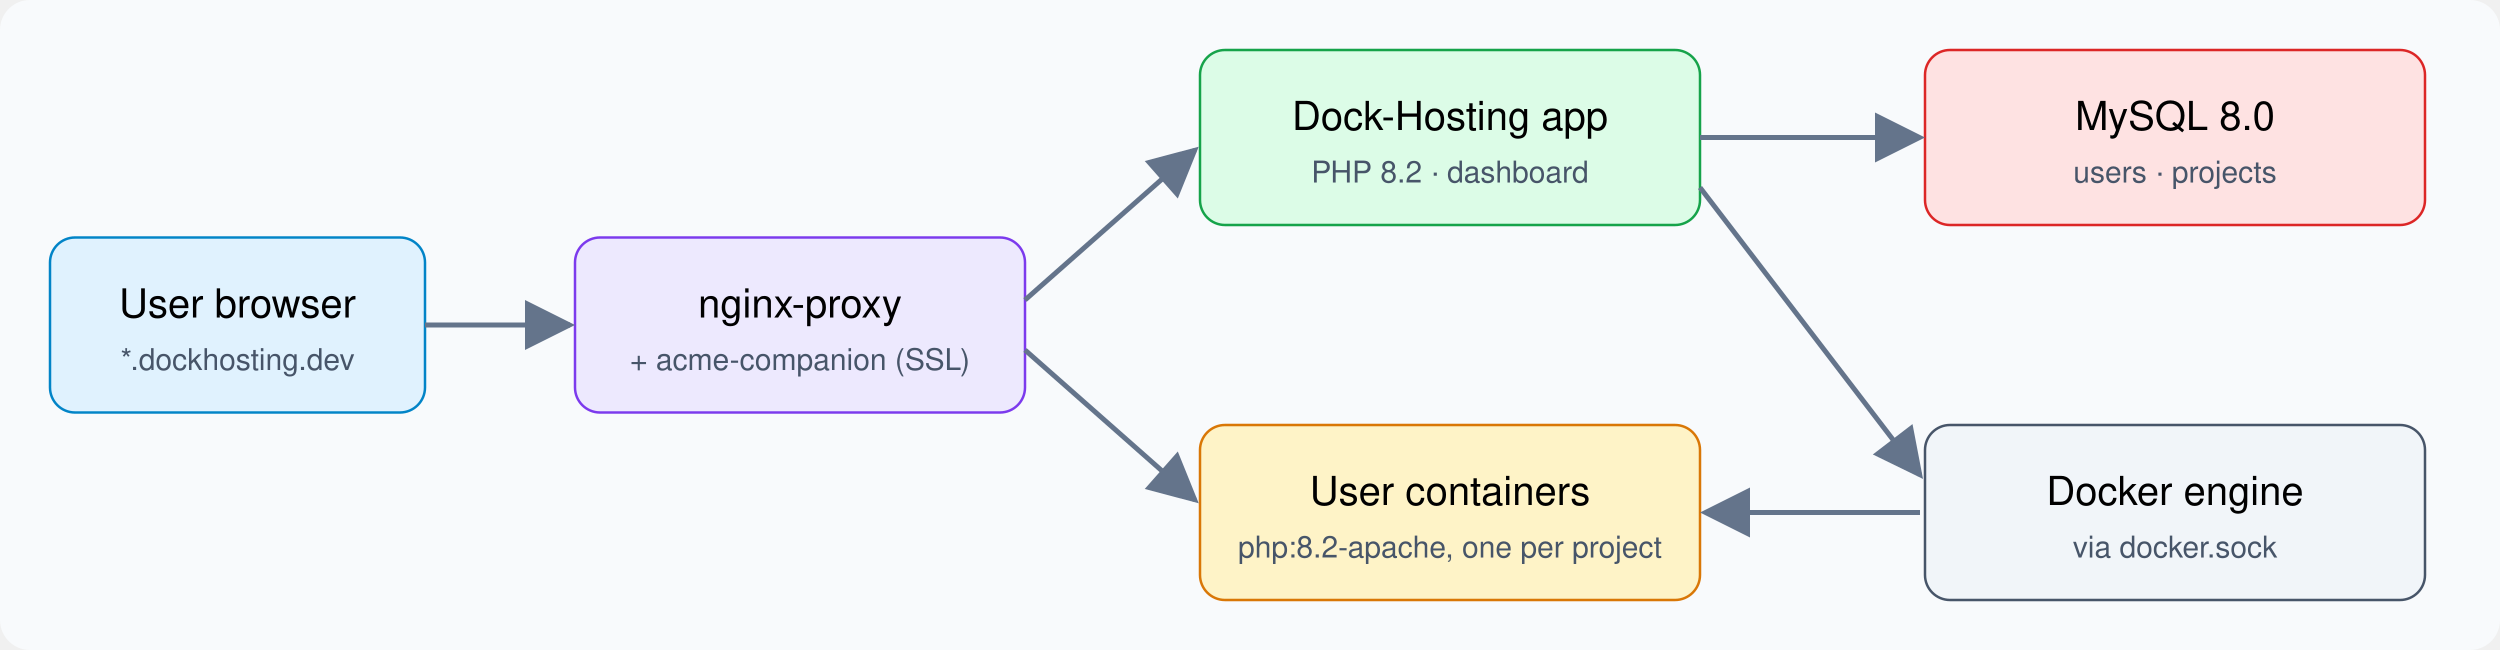
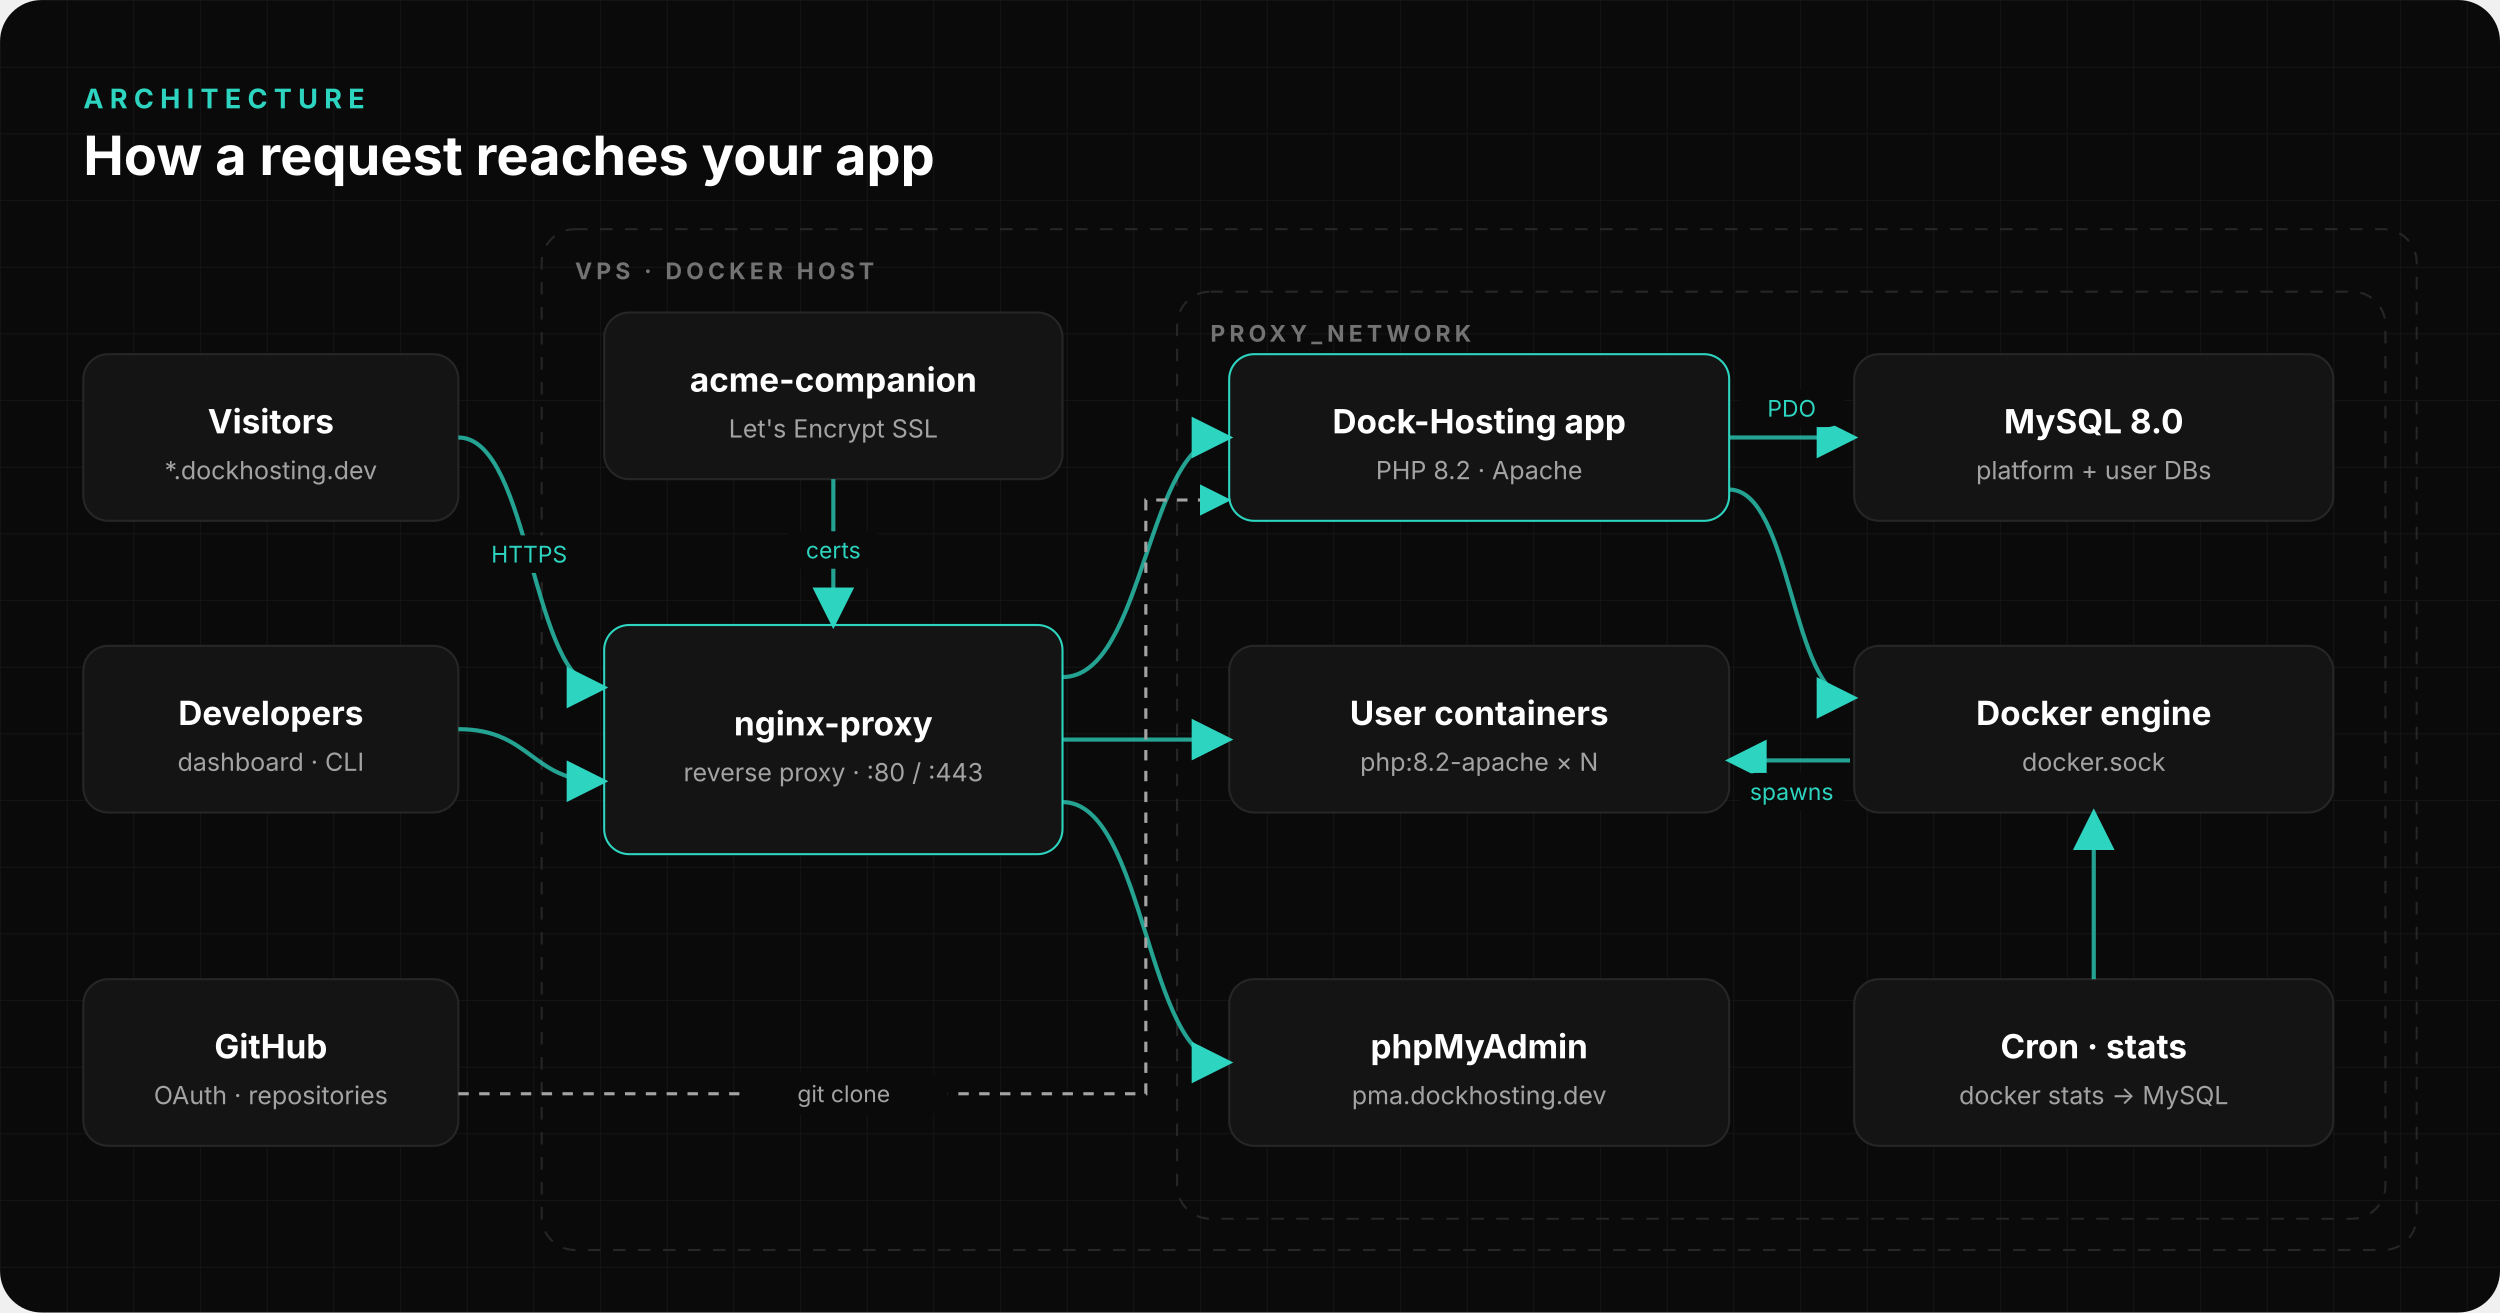
- <svg xmlns="http://www.w3.org/2000/svg" width="1000" height="260" viewBox="0 0 1000 260" font-family="Segoe UI,Helvetica,Arial,sans-serif">
+ <svg xmlns="http://www.w3.org/2000/svg" width="1200" height="630" viewBox="0 0 1200 630" font-family="Inter,Segoe UI,Helvetica,Arial,sans-serif">
  <defs>
-     <marker id="a" markerWidth="10" markerHeight="10" refX="9" refY="5" orient="auto">
-       <path d="M0,0 L10,5 L0,10z" fill="#64748b" />
+     <linearGradient id="tg" x1="0" y1="0" x2="1" y2="1">
+       <stop offset="0" stop-color="#2dd4bf" />
+       <stop offset="1" stop-color="#14b8a6" />
+     </linearGradient>
+     <radialGradient id="glow" cx=".5" cy=".5" r=".5">
+       <stop offset="0" stop-color="#2dd4bf" stop-opacity=".22" />
+       <stop offset="1" stop-color="#2dd4bf" stop-opacity="0" />
+     </radialGradient>
+     <pattern id="grid" width="32" height="32" patternUnits="userSpaceOnUse">
+       <path d="M32 0H0V32" fill="none" stroke="#ffffff" stroke-opacity=".04" />
+     </pattern>
+     <marker id="ar" markerWidth="10" markerHeight="10" refX="8" refY="5" orient="auto">
+       <path d="M0,0 L10,5 L0,10z" fill="#2dd4bf" />
    </marker>
+     <filter id="sh" x="-50%" y="-50%" width="200%" height="200%">
+       <feDropShadow dx="0" dy="0" stdDeviation="10" flood-color="#2dd4bf" flood-opacity=".35" />
+     </filter>
  </defs>
-   <rect width="1000" height="260" rx="12" fill="#f8fafc" />
-   <g font-size="16" text-anchor="middle">
-     <rect x="20" y="95" width="150" height="70" rx="10" fill="#e0f2fe" stroke="#0284c7" />
-     <text x="95" y="127">User browser</text>
-     <text x="95" y="148" font-size="12" fill="#475569">*.dockhosting.dev</text>
-     <rect x="230" y="95" width="180" height="70" rx="10" fill="#ede9fe" stroke="#7c3aed" />
-     <text x="320" y="127">nginx-proxy</text>
-     <text x="320" y="148" font-size="12" fill="#475569">+ acme-companion (SSL)</text>
-     <rect x="480" y="20" width="200" height="70" rx="10" fill="#dcfce7" stroke="#16a34a" />
-     <text x="580" y="52">Dock-Hosting app</text>
-     <text x="580" y="73" font-size="12" fill="#475569">PHP 8.2 · dashboard</text>
-     <rect x="480" y="170" width="200" height="70" rx="10" fill="#fef3c7" stroke="#d97706" />
-     <text x="580" y="202">User containers</text>
-     <text x="580" y="223" font-size="12" fill="#475569">php:8.2-apache, one per project</text>
-     <rect x="770" y="20" width="200" height="70" rx="10" fill="#fee2e2" stroke="#dc2626" />
-     <text x="870" y="52">MySQL 8.0</text>
-     <text x="870" y="73" font-size="12" fill="#475569">users · projects</text>
-     <rect x="770" y="170" width="200" height="70" rx="10" fill="#f1f5f9" stroke="#475569" />
-     <text x="870" y="202">Docker engine</text>
-     <text x="870" y="223" font-size="12" fill="#475569">via docker.sock</text>
+   <rect width="1200" height="630" rx="20" fill="#0a0a0a" />
+   <rect width="1200" height="630" rx="20" fill="url(#grid)" />
+   <text x="40" y="52" font-size="13" font-weight="700" letter-spacing="3" fill="#2dd4bf">ARCHITECTURE</text>
+   <text x="40" y="84" font-size="26" font-weight="700" fill="#fff">How a request reaches your app</text>
+   <rect x="260" y="110" width="900" height="490" rx="16" fill="none" stroke="#262626" stroke-dasharray="6 6" />
+   <text x="276" y="134" font-size="11" font-weight="700" letter-spacing="2" fill="#737373">VPS · DOCKER HOST</text>
+   <rect x="565" y="140" width="580" height="445" rx="16" fill="none" stroke="#262626" stroke-dasharray="6 6" />
+   <text x="581" y="164" font-size="11" font-weight="700" letter-spacing="2" fill="#737373">PROXY_NETWORK</text>
+   <g transform="translate(40,170)">
+     <rect width="180" height="80" rx="12" fill="#141414" stroke="#262626" />
+     <text x="90.0" y="38.0" text-anchor="middle" font-size="16" font-weight="700" fill="#fff">Visitors</text>
+     <text x="90.0" y="60.0" text-anchor="middle" font-size="12" fill="#a3a3a3">*.dockhosting.dev</text>
  </g>
-   <g stroke="#64748b" stroke-width="2" fill="none" marker-end="url(#a)">
-     <path d="M170 130 H228" />
-     <path d="M410 120 L478 60" />
-     <path d="M410 140 L478 200" />
-     <path d="M680 55 H768" />
-     <path d="M680 75 L768 190" />
-     <path d="M768 205 H682" />
+   <g transform="translate(40,310)">
+     <rect width="180" height="80" rx="12" fill="#141414" stroke="#262626" />
+     <text x="90.0" y="38.0" text-anchor="middle" font-size="16" font-weight="700" fill="#fff">Developers</text>
+     <text x="90.0" y="60.0" text-anchor="middle" font-size="12" fill="#a3a3a3">dashboard · CLI</text>
  </g>
+   <g transform="translate(40,470)">
+     <rect width="180" height="80" rx="12" fill="#141414" stroke="#262626" />
+     <text x="90.0" y="38.0" text-anchor="middle" font-size="16" font-weight="700" fill="#fff">GitHub</text>
+     <text x="90.0" y="60.0" text-anchor="middle" font-size="12" fill="#a3a3a3">OAuth · repositories</text>
+   </g>
+   <g transform="translate(290,150)">
+     <rect width="220" height="80" rx="12" fill="#141414" stroke="#262626" />
+     <text x="110.0" y="38.0" text-anchor="middle" font-size="16" font-weight="700" fill="#fff">acme-companion</text>
+     <text x="110.0" y="60.0" text-anchor="middle" font-size="12" fill="#a3a3a3">Let's Encrypt SSL</text>
+   </g>
+   <g transform="translate(290,300)">
+     <rect width="220" height="110" rx="12" fill="#141414" stroke="#2dd4bf" />
+     <text x="110.0" y="53.0" text-anchor="middle" font-size="16" font-weight="700" fill="#fff">nginx-proxy</text>
+     <text x="110.0" y="75.0" text-anchor="middle" font-size="12" fill="#a3a3a3">reverse proxy · :80 / :443</text>
+   </g>
+   <g transform="translate(590,170)">
+     <rect width="240" height="80" rx="12" fill="#141414" stroke="#2dd4bf" />
+     <text x="120.0" y="38.0" text-anchor="middle" font-size="16" font-weight="700" fill="#fff">Dock-Hosting app</text>
+     <text x="120.0" y="60.0" text-anchor="middle" font-size="12" fill="#a3a3a3">PHP 8.2 · Apache</text>
+   </g>
+   <g transform="translate(590,310)">
+     <rect width="240" height="80" rx="12" fill="#141414" stroke="#262626" />
+     <text x="120.0" y="38.0" text-anchor="middle" font-size="16" font-weight="700" fill="#fff">User containers</text>
+     <text x="120.0" y="60.0" text-anchor="middle" font-size="12" fill="#a3a3a3">php:8.2-apache × N</text>
+   </g>
+   <g transform="translate(590,470)">
+     <rect width="240" height="80" rx="12" fill="#141414" stroke="#262626" />
+     <text x="120.0" y="38.0" text-anchor="middle" font-size="16" font-weight="700" fill="#fff">phpMyAdmin</text>
+     <text x="120.0" y="60.0" text-anchor="middle" font-size="12" fill="#a3a3a3">pma.dockhosting.dev</text>
+   </g>
+   <g transform="translate(890,170)">
+     <rect width="230" height="80" rx="12" fill="#141414" stroke="#262626" />
+     <text x="115.0" y="38.0" text-anchor="middle" font-size="16" font-weight="700" fill="#fff">MySQL 8.0</text>
+     <text x="115.0" y="60.0" text-anchor="middle" font-size="12" fill="#a3a3a3">platform + user DBs</text>
+   </g>
+   <g transform="translate(890,310)">
+     <rect width="230" height="80" rx="12" fill="#141414" stroke="#262626" />
+     <text x="115.0" y="38.0" text-anchor="middle" font-size="16" font-weight="700" fill="#fff">Docker engine</text>
+     <text x="115.0" y="60.0" text-anchor="middle" font-size="12" fill="#a3a3a3">docker.sock</text>
+   </g>
+   <g transform="translate(890,470)">
+     <rect width="230" height="80" rx="12" fill="#141414" stroke="#262626" />
+     <text x="115.0" y="38.0" text-anchor="middle" font-size="16" font-weight="700" fill="#fff">Cron · stats</text>
+     <text x="115.0" y="60.0" text-anchor="middle" font-size="12" fill="#a3a3a3">docker stats → MySQL</text>
+   </g>
+   <path d="M220 210 C255 210 255 330 288 330" fill="none" stroke="#2dd4bf" stroke-width="2" stroke-opacity=".75" marker-end="url(#ar)" />
+   <rect x="228" y="257" width="52" height="18" rx="9" fill="#0a0a0a" />
+   <text x="254" y="270" font-size="11" fill="#2dd4bf" text-anchor="middle">HTTPS</text>
+   <path d="M220 350 C255 350 255 375 288 375" fill="none" stroke="#2dd4bf" stroke-width="2" stroke-opacity=".75" marker-end="url(#ar)" />
+   <path d="M400 230 V298" fill="none" stroke="#2dd4bf" stroke-width="2" stroke-opacity=".75" marker-end="url(#ar)" />
+   <rect x="374" y="255" width="52" height="18" rx="9" fill="#0a0a0a" />
+   <text x="400" y="268" font-size="11" fill="#2dd4bf" text-anchor="middle">certs</text>
+   <path d="M510 325 C550 325 550 210 588 210" fill="none" stroke="#2dd4bf" stroke-width="2" stroke-opacity=".75" marker-end="url(#ar)" />
+   <path d="M510 355 H588" fill="none" stroke="#2dd4bf" stroke-width="2" stroke-opacity=".75" marker-end="url(#ar)" />
+   <path d="M510 385 C550 385 550 510 588 510" fill="none" stroke="#2dd4bf" stroke-width="2" stroke-opacity=".75" marker-end="url(#ar)" />
+   <path d="M830 210 H888" fill="none" stroke="#2dd4bf" stroke-width="2" stroke-opacity=".75" marker-end="url(#ar)" />
+   <rect x="834" y="187" width="52" height="18" rx="9" fill="#0a0a0a" />
+   <text x="860" y="200" font-size="11" fill="#2dd4bf" text-anchor="middle">PDO</text>
+   <path d="M830 235 C860 235 860 335 888 335" fill="none" stroke="#2dd4bf" stroke-width="2" stroke-opacity=".75" marker-end="url(#ar)" />
+   <path d="M888 365 H832" fill="none" stroke="#2dd4bf" stroke-width="2" stroke-opacity=".75" marker-end="url(#ar)" />
+   <rect x="834" y="371" width="52" height="18" rx="9" fill="#0a0a0a" />
+   <text x="860" y="384" font-size="11" fill="#2dd4bf" text-anchor="middle">spawns</text>
+   <path d="M1005 470 V392" fill="none" stroke="#2dd4bf" stroke-width="2" stroke-opacity=".75" marker-end="url(#ar)" />
+   <path d="M220 525 H550 V240 H588" fill="none" stroke="#a3a3a3" stroke-width="1.5" stroke-dasharray="5 5" marker-end="url(#ar)" />
+   <rect x="355" y="515" width="100" height="20" rx="10" fill="#0a0a0a" />
+   <text x="405" y="529" font-size="11" fill="#a3a3a3" text-anchor="middle">git clone</text>
</svg>
